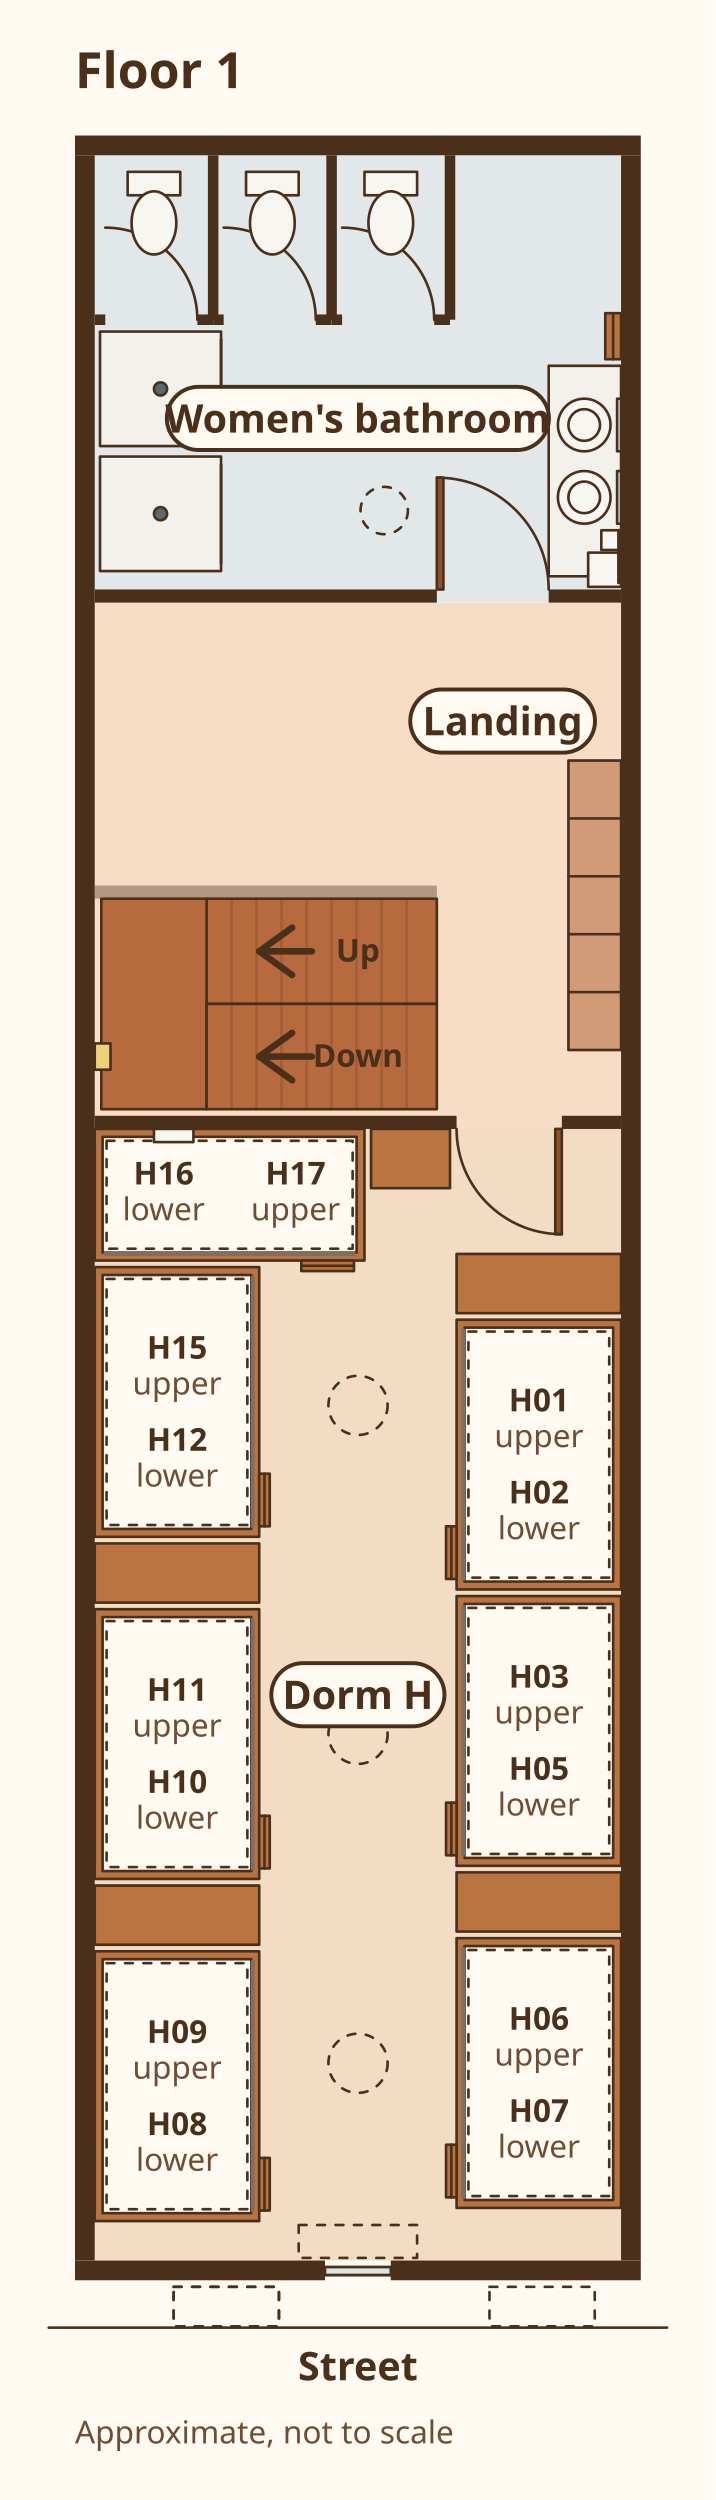
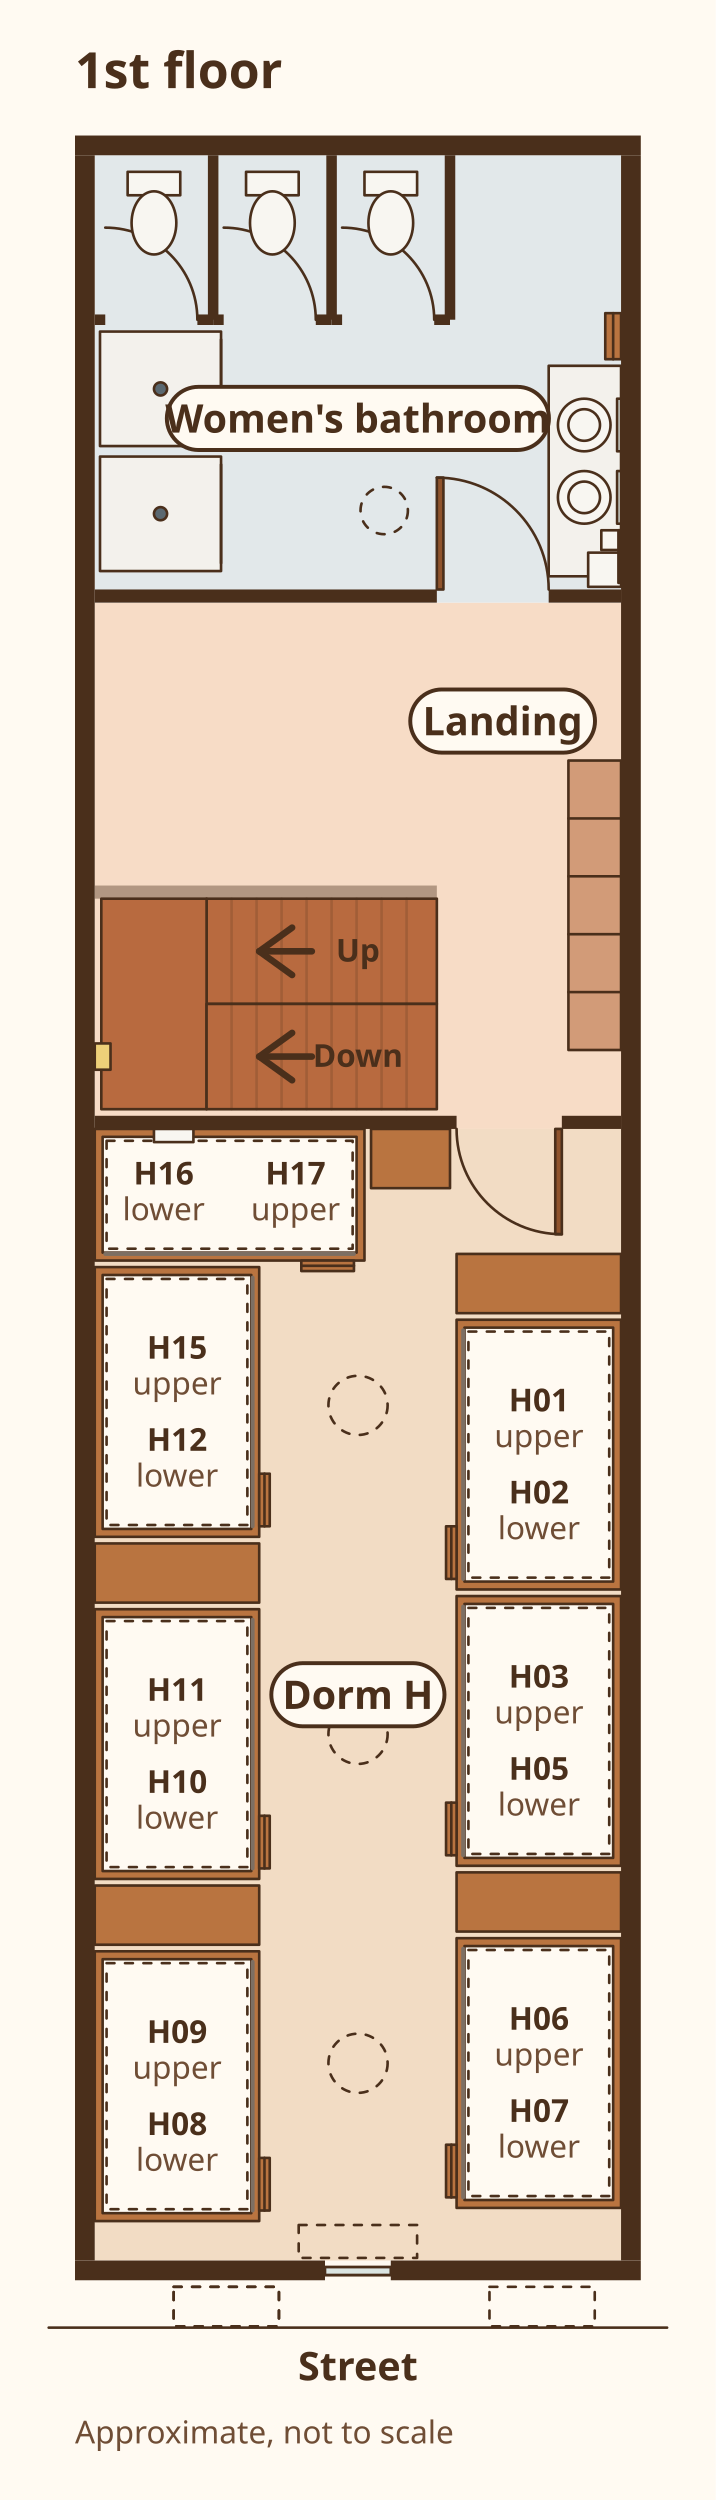
<svg xmlns="http://www.w3.org/2000/svg" class="hj-auto" viewBox="-36 -59 272 950" width="272" height="950" role="img" aria-labelledby="title desc">
  <style>.hj-auto{stroke:#4a2f1b;stroke-width:1;stroke-linecap:round;stroke-linejoin:round}.hj-auto path{vector-effect:non-scaling-stroke}.hj-auto text{stroke:none;font-family:Figtree,"Noto Sans Lao",system-ui,sans-serif}.hj-auto .b{fill:none;stroke-width:2.5}.hj-auto .dl{fill:none;stroke-dasharray:3 4}.hj-auto .h{stroke-width:1}.hj-auto .lb{fill:#fffaf2;stroke-width:1.5}.hj-auto .lc{fill:#6f4d35;font-size:12px}.hj-auto .ls{fill:#4a2f1b;font-size:12px;font-weight:600}.hj-auto .lt{fill:#4a2f1b;font-size:19px;font-weight:600}.hj-auto .lx{fill:#4a2f1b;font-size:15px;font-weight:600}.hj-auto .n{fill:none}.hj-auto .ns{stroke:none}.hj-auto .o{stroke-width:1.5}.hj-auto .tg{fill:none;stroke-opacity:.2}.hj-auto .wf{fill:#4a2f1b;stroke:none}.hj-auto .wl{fill:none;stroke-width:4;stroke-linecap:butt}.hj-auto .wp{fill:#4a2f1b;stroke:none;opacity:.4}.hj-auto .bt0{fill:#f3f1ec}.hj-auto .dp0{fill:#d29b78}.hj-auto .fs0{fill:#5a6870}.hj-auto .gl0{fill:#dbe5e2}.hj-auto .kcu{stroke:#7d6f63}.hj-auto .la0{fill:#eed079}.hj-auto .pa0{fill:#fffaf2}.hj-auto .t-path{fill:#f7dcc6}.hj-auto .t-sleep{fill:#f2dcc4}.hj-auto .t-wash{fill:#e2e8ea}.hj-auto .tc0{fill:#b86a3f}.hj-auto .wd0{fill:#b97440}.hj-auto .wh0{fill:#f8f6f1}.hj-auto .wk0{fill:#8f532c}@media (prefers-color-scheme:dark){.hj-auto{stroke:#dccdb6}.hj-auto .lb{fill:#2c1e13}.hj-auto .lc{fill:#cbb89c}.hj-auto .ls{fill:#f1e4cf}.hj-auto .lt{fill:#f1e4cf}.hj-auto .lx{fill:#f1e4cf}.hj-auto .wf{fill:#dccdb6}.hj-auto .wp{fill:#dccdb6}.hj-auto .bt0{fill:#57514b}.hj-auto .dp0{fill:#5b3726}.hj-auto .fs0{fill:#2f3a40}.hj-auto .gl0{fill:#e2b25a}.hj-auto .kcu{stroke:#5d5750}.hj-auto .la0{fill:#f2d98a}.hj-auto .pa0{fill:#3a2b1f}.hj-auto .t-path{fill:#40291b}.hj-auto .t-sleep{fill:#3f2b1d}.hj-auto .t-wash{fill:#36302b}.hj-auto .tc0{fill:#8f5334}.hj-auto .wd0{fill:#7d4526}.hj-auto .wh0{fill:#5f5a54}.hj-auto .wk0{fill:#5e3219}}</style>
  <path class="pa0 ns" d="M-36 -59L236 -59L236 891L-36 891Z" />
  <g id="floor-floor1" data-floor="floor1" data-level="1">
    <g id="area-dorm-h" data-area="dorm-h" data-kind="sleep">
      <path class="t-sleep ns" d="M0 370L200 370L200 800L0 800Z" />
    </g>
    <g id="area-landing-1" data-area="landing-1" data-kind="path">
      <path class="t-path ns" d="M0 170L200 170L200 370L0 370Z" />
    </g>
    <g id="area-bath-women" data-area="bath-women" data-kind="wash">
      <path class="t-wash ns" d="M0 0L200 0L200 170L0 170Z" />
    </g>
    <g id="fx-window-h-tall" data-fixture="window" data-area="dorm-h" data-room="dorm-h">
      <path class="gl0" d="M87.5 802.5L112.5 802.5L112.5 805.5L87.5 805.5Z" />
    </g>
    <g id="fx-window-h-small" data-fixture="window" data-area="dorm-h" data-room="dorm-h">
      <path class="gl0" d="M87.5 802.5L112.5 802.5L112.5 805.5L87.5 805.5Z" />
    </g>
    <g id="fx-ac-outdoor-1" data-fixture="ac-outdoor" data-area="dorm-h" data-room="dorm-h">
      <path class="dl" d="M30 810L70 810L70 825L30 825Z" />
    </g>
    <g id="fx-ac-outdoor-2" data-fixture="ac-outdoor" data-area="dorm-h" data-room="dorm-h">
      <path class="dl" d="M30 810L70 810L70 825L30 825Z" />
    </g>
    <g id="fx-ac-outdoor-3" data-fixture="ac-outdoor" data-area="dorm-h" data-room="dorm-h">
      <path class="dl" d="M150 810L190 810L190 825L150 825Z" />
    </g>
    <g id="fx-pod-H02" data-fixture="pod" data-label="H02" data-area="dorm-h" data-room="dorm-h">
      <path class="wd0" d="M137.5 442.5L200 442.5L200 545L137.5 545Z" />
      <path class="pa0" d="M140.5 445.5L197 445.5L197 542L140.5 542Z" />
      <path class="o n kcu" d="M140 541L140 446.5" />
      <text class="ls" x="168.8" y="512.3" text-anchor="middle" textLength="23.1" lengthAdjust="spacingAndGlyphs">H02</text>
      <text class="lc" x="168.8" y="525.9" text-anchor="middle" textLength="22.8" lengthAdjust="spacingAndGlyphs">lower</text>
    </g>
    <g id="fx-pod-H01" data-fixture="pod" data-label="H01" data-area="dorm-h" data-room="dorm-h">
      <path class="dl" d="M142 447L195.5 447L195.5 540.5L142 540.5Z" />
      <text class="ls" x="168.8" y="477.3" text-anchor="middle" textLength="23.1" lengthAdjust="spacingAndGlyphs">H01</text>
      <text class="lc" x="168.8" y="490.9" text-anchor="middle" textLength="22.7" lengthAdjust="spacingAndGlyphs">upper</text>
    </g>
    <g id="fx-ladder-h-1" data-fixture="ladder" data-area="dorm-h" data-room="dorm-h">
      <path class="wd0" d="M133.5 521L137.5 521L137.5 541L133.5 541Z" />
      <path class="h n" d="M135.5 541L135.5 521" />
    </g>
    <g id="fx-pod-H05" data-fixture="pod" data-label="H05" data-area="dorm-h" data-room="dorm-h">
      <path class="wd0" d="M137.5 547.5L200 547.5L200 650L137.5 650Z" />
      <path class="pa0" d="M140.5 550.5L197 550.5L197 647L140.5 647Z" />
      <path class="o n kcu" d="M140 646L140 551.5" />
      <text class="ls" x="168.8" y="617.3" text-anchor="middle" textLength="23.1" lengthAdjust="spacingAndGlyphs">H05</text>
      <text class="lc" x="168.8" y="630.9" text-anchor="middle" textLength="22.8" lengthAdjust="spacingAndGlyphs">lower</text>
    </g>
    <g id="fx-pod-H03" data-fixture="pod" data-label="H03" data-area="dorm-h" data-room="dorm-h">
      <path class="dl" d="M142 552L195.5 552L195.5 645.5L142 645.5Z" />
      <text class="ls" x="168.8" y="582.3" text-anchor="middle" textLength="23.1" lengthAdjust="spacingAndGlyphs">H03</text>
      <text class="lc" x="168.8" y="595.9" text-anchor="middle" textLength="22.7" lengthAdjust="spacingAndGlyphs">upper</text>
    </g>
    <g id="fx-ladder-h-2" data-fixture="ladder" data-area="dorm-h" data-room="dorm-h">
      <path class="wd0" d="M133.5 626L137.5 626L137.5 646L133.5 646Z" />
      <path class="h n" d="M135.5 646L135.5 626" />
    </g>
    <g id="fx-pod-H07" data-fixture="pod" data-label="H07" data-area="dorm-h" data-room="dorm-h">
      <path class="wd0" d="M137.5 677.5L200 677.5L200 780L137.5 780Z" />
      <path class="pa0" d="M140.5 680.5L197 680.5L197 777L140.5 777Z" />
      <path class="o n kcu" d="M140 776L140 681.5" />
      <text class="ls" x="168.8" y="747.3" text-anchor="middle" textLength="23.1" lengthAdjust="spacingAndGlyphs">H07</text>
      <text class="lc" x="168.8" y="760.9" text-anchor="middle" textLength="22.8" lengthAdjust="spacingAndGlyphs">lower</text>
    </g>
    <g id="fx-pod-H06" data-fixture="pod" data-label="H06" data-area="dorm-h" data-room="dorm-h">
      <path class="dl" d="M142 682L195.5 682L195.5 775.5L142 775.5Z" />
      <text class="ls" x="168.8" y="712.3" text-anchor="middle" textLength="23.1" lengthAdjust="spacingAndGlyphs">H06</text>
      <text class="lc" x="168.8" y="725.9" text-anchor="middle" textLength="22.7" lengthAdjust="spacingAndGlyphs">upper</text>
    </g>
    <g id="fx-ladder-h-3" data-fixture="ladder" data-area="dorm-h" data-room="dorm-h">
      <path class="wd0" d="M133.5 756L137.5 756L137.5 776L133.5 776Z" />
      <path class="h n" d="M135.5 776L135.5 756" />
    </g>
    <g id="fx-pod-H08" data-fixture="pod" data-label="H08" data-area="dorm-h" data-room="dorm-h">
      <path class="wd0" d="M0 682.5L62.5 682.5L62.5 785L0 785Z" />
      <path class="pa0" d="M3 685.5L59.5 685.5L59.5 782L3 782Z" />
      <path class="o n kcu" d="M60 781L60 686.5" />
      <text class="ls" x="31.3" y="752.3" text-anchor="middle" textLength="23.1" lengthAdjust="spacingAndGlyphs">H08</text>
      <text class="lc" x="31.3" y="765.9" text-anchor="middle" textLength="22.8" lengthAdjust="spacingAndGlyphs">lower</text>
    </g>
    <g id="fx-pod-H09" data-fixture="pod" data-label="H09" data-area="dorm-h" data-room="dorm-h">
      <path class="dl" d="M4.5 687L58 687L58 780.5L4.5 780.5Z" />
      <text class="ls" x="31.3" y="717.3" text-anchor="middle" textLength="23.1" lengthAdjust="spacingAndGlyphs">H09</text>
      <text class="lc" x="31.3" y="730.9" text-anchor="middle" textLength="22.7" lengthAdjust="spacingAndGlyphs">upper</text>
    </g>
    <g id="fx-ladder-h-4" data-fixture="ladder" data-area="dorm-h" data-room="dorm-h">
      <path class="wd0" d="M62.5 761L66.5 761L66.5 781L62.5 781Z" />
      <path class="h n" d="M64.5 781L64.5 761" />
    </g>
    <g id="fx-pod-H10" data-fixture="pod" data-label="H10" data-area="dorm-h" data-room="dorm-h">
      <path class="wd0" d="M0 552.5L62.5 552.5L62.5 655L0 655Z" />
      <path class="pa0" d="M3 555.5L59.5 555.5L59.5 652L3 652Z" />
      <path class="o n kcu" d="M60 651L60 556.5" />
      <text class="ls" x="31.3" y="622.3" text-anchor="middle" textLength="23.1" lengthAdjust="spacingAndGlyphs">H10</text>
      <text class="lc" x="31.3" y="635.9" text-anchor="middle" textLength="22.8" lengthAdjust="spacingAndGlyphs">lower</text>
    </g>
    <g id="fx-pod-H11" data-fixture="pod" data-label="H11" data-area="dorm-h" data-room="dorm-h">
      <path class="dl" d="M4.5 557L58 557L58 650.5L4.5 650.5Z" />
      <text class="ls" x="31.3" y="587.3" text-anchor="middle" textLength="23.1" lengthAdjust="spacingAndGlyphs">H11</text>
      <text class="lc" x="31.3" y="600.9" text-anchor="middle" textLength="22.7" lengthAdjust="spacingAndGlyphs">upper</text>
    </g>
    <g id="fx-ladder-h-5" data-fixture="ladder" data-area="dorm-h" data-room="dorm-h">
      <path class="wd0" d="M62.5 631L66.5 631L66.5 651L62.5 651Z" />
      <path class="h n" d="M64.5 651L64.5 631" />
    </g>
    <g id="fx-pod-H12" data-fixture="pod" data-label="H12" data-area="dorm-h" data-room="dorm-h">
      <path class="wd0" d="M0 422.5L62.5 422.5L62.5 525L0 525Z" />
      <path class="pa0" d="M3 425.5L59.5 425.5L59.5 522L3 522Z" />
      <path class="o n kcu" d="M60 521L60 426.5" />
      <text class="ls" x="31.3" y="492.3" text-anchor="middle" textLength="23.1" lengthAdjust="spacingAndGlyphs">H12</text>
      <text class="lc" x="31.3" y="505.9" text-anchor="middle" textLength="22.8" lengthAdjust="spacingAndGlyphs">lower</text>
    </g>
    <g id="fx-pod-H15" data-fixture="pod" data-label="H15" data-area="dorm-h" data-room="dorm-h">
      <path class="dl" d="M4.5 427L58 427L58 520.5L4.5 520.5Z" />
      <text class="ls" x="31.3" y="457.3" text-anchor="middle" textLength="23.1" lengthAdjust="spacingAndGlyphs">H15</text>
      <text class="lc" x="31.3" y="470.9" text-anchor="middle" textLength="22.7" lengthAdjust="spacingAndGlyphs">upper</text>
    </g>
    <g id="fx-ladder-h-6" data-fixture="ladder" data-area="dorm-h" data-room="dorm-h">
      <path class="wd0" d="M62.5 501L66.5 501L66.5 521L62.5 521Z" />
      <path class="h n" d="M64.5 521L64.5 501" />
    </g>
    <g id="fx-pod-H16" data-fixture="pod" data-label="H16" data-area="dorm-h" data-room="dorm-h">
      <path class="wd0" d="M0 370L102.5 370L102.5 420L0 420Z" />
      <path class="pa0" d="M3 373L99.5 373L99.5 417L3 417Z" />
      <path class="o n kcu" d="M4 417.5L98.5 417.5" />
      <text class="ls" x="26.2" y="391.1" text-anchor="middle" textLength="23.1" lengthAdjust="spacingAndGlyphs">H16</text>
      <text class="lc" x="26.2" y="404.7" text-anchor="middle" textLength="22.8" lengthAdjust="spacingAndGlyphs">lower</text>
    </g>
    <g id="fx-pod-H17" data-fixture="pod" data-label="H17" data-area="dorm-h" data-room="dorm-h">
      <path class="dl" d="M4.5 374.5L98 374.5L98 415.5L4.5 415.5Z" />
      <text class="ls" x="76.3" y="391.1" text-anchor="middle" textLength="23.1" lengthAdjust="spacingAndGlyphs">H17</text>
      <text class="lc" x="76.3" y="404.7" text-anchor="middle" textLength="22.7" lengthAdjust="spacingAndGlyphs">upper</text>
    </g>
    <g id="fx-ladder-h-7" data-fixture="ladder" data-area="dorm-h" data-room="dorm-h">
      <path class="wd0" d="M78.5 420L98.5 420L98.5 424L78.5 424Z" />
      <path class="h n" d="M78.5 422L98.5 422" />
    </g>
    <g id="fx-locker-H01" data-fixture="locker" data-label="H01" data-area="dorm-h" data-room="dorm-h" data-confirmed="false">
      <path class="wd0" d="M137.5 417.5L200 417.5L200 440L137.5 440Z" />
    </g>
    <g id="fx-locker-H05" data-fixture="locker" data-label="H05" data-area="dorm-h" data-room="dorm-h" data-confirmed="false">
      <path class="wd0" d="M137.5 652.5L200 652.5L200 675L137.5 675Z" />
    </g>
    <g id="fx-locker-H08" data-fixture="locker" data-label="H08" data-area="dorm-h" data-room="dorm-h" data-confirmed="false">
      <path class="wd0" d="M0 657.5L62.5 657.5L62.5 680L0 680Z" />
    </g>
    <g id="fx-locker-H11" data-fixture="locker" data-label="H11" data-area="dorm-h" data-room="dorm-h" data-confirmed="false">
      <path class="wd0" d="M0 527.5L62.5 527.5L62.5 550L0 550Z" />
    </g>
    <g id="fx-locker-H15" data-fixture="locker" data-label="H15" data-area="dorm-h" data-room="dorm-h" data-confirmed="false">
      <path class="wd0" d="M105 370L135 370L135 392.5L105 392.5Z" />
    </g>
    <g id="fx-door-dorm-h" data-fixture="door-leaf" data-label="H" data-area="dorm-h" data-room="dorm-h">
      <path class="wk0" d="M175 370L177.5 370L177.5 410L175 410Z" />
      <path class="h n" d="M177.5 410C155.4 410 137.5 392.1 137.5 370" />
    </g>
    <g id="fx-shoe-cubbies" data-fixture="shoe-cubbies" data-area="landing-1" data-room="landing-1">
      <path class="dp0" d="M180 230L200 230L200 340L180 340Z" />
      <path class="h n" d="M180 318L200 318M180 296L200 296M180 274L200 274M180 252L200 252" />
    </g>
    <g id="fx-stairs-floor2" data-fixture="stairs" data-area="landing-1" data-room="landing-1">
      <path class="tc0" d="M42.5 282.5L130 282.5L130 322.5L42.5 322.5Z" />
      <path class="tg" d="M52 322.5L52 282.5M61.5 322.5L61.5 282.5M71 322.5L71 282.5M80.5 322.5L80.5 282.5M90 322.5L90 282.5M99.5 322.5L99.5 282.5M109 322.5L109 282.5M118.5 322.5L118.5 282.5" />
      <path class="b n" d="M82.5 302.5L62.5 302.5" />
      <path class="b n" d="M75 311.5L62.5 302.5L75 293.5" />
      <text class="ls" x="100" y="306.4" text-anchor="middle" textLength="13.2" lengthAdjust="spacingAndGlyphs">Up</text>
    </g>
    <g id="fx-stairs-floor2-landing" data-fixture="stairs" data-area="landing-1" data-room="landing-1" data-confirmed="false">
      <path class="tc0" d="M2.5 282.5L42.5 282.5L42.5 362.5L2.5 362.5Z" />
    </g>
    <g id="fx-stairs-floor2-up" data-fixture="stairs" data-area="landing-1" data-room="landing-1" data-confirmed="false">
      <path class="tc0" d="M42.5 322.5L130 322.5L130 362.5L42.5 362.5Z" />
      <path class="tg" d="M52 362.5L52 322.5M61.5 362.5L61.5 322.5M71 362.5L71 322.5M80.5 362.5L80.5 322.5M90 362.5L90 322.5M99.5 362.5L99.5 322.5M109 362.5L109 322.5M118.5 362.5L118.5 322.5" />
      <path class="b n" d="M82.5 342.5L62.5 342.5" />
      <path class="b n" d="M75 351.5L62.5 342.5L75 333.5" />
      <text class="ls" x="100" y="346.4" text-anchor="middle" textLength="28.4" lengthAdjust="spacingAndGlyphs">Down</text>
    </g>
    <g id="fx-door-bath-women" data-fixture="door-leaf" data-label="Women" data-area="bath-women" data-room="bath-women">
      <path class="wk0" d="M130 122.5L132.5 122.5L132.5 165L130 165Z" />
      <path class="h n" d="M130 122.5C153.5 122.5 172.5 141.5 172.5 165" />
    </g>
    <g id="fx-vanity-women" data-fixture="vanity" data-area="bath-women" data-room="bath-women">
      <path class="bt0" d="M172.5 80L200 80L200 160L172.5 160Z" />
    </g>
    <g id="fx-basin-women-1" data-fixture="basin" data-area="bath-women" data-room="bath-women">
      <path class="wh0" d="M196 130C196 135.5 191.5 140 186 140C180.5 140 176 135.5 176 130C176 124.5 180.5 120 186 120C191.5 120 196 124.5 196 130Z" />
      <path class="h n" d="M192 130C192 133.3 189.3 136 186 136C182.7 136 180 133.3 180 130C180 126.7 182.7 124 186 124C189.3 124 192 126.7 192 130Z" />
    </g>
    <g id="fx-basin-women-2" data-fixture="basin" data-area="bath-women" data-room="bath-women">
      <path class="wh0" d="M196 102.5C196 108 191.5 112.5 186 112.5C180.5 112.5 176 108 176 102.5C176 97 180.5 92.5 186 92.5C191.5 92.5 196 97 196 102.5Z" />
      <path class="h n" d="M192 102.5C192 105.8 189.3 108.5 186 108.5C182.7 108.5 180 105.8 180 102.5C180 99.2 182.7 96.5 186 96.5C189.3 96.5 192 99.2 192 102.5Z" />
    </g>
    <g id="fx-ladder-hatch-women" data-fixture="ladder-wall" data-area="bath-women" data-room="bath-women">
      <path class="wd0" d="M194 60L200 60L200 77.5L194 77.5Z" />
      <path class="h n" d="M197 77.5L197 60" />
    </g>
    <g id="fx-stall-women-1" data-fixture="toilet-stall" data-area="bath-women" data-room="bath-women">
      <path class="wl" d="M45 62.5L45 0" />
      <path class="wl" d="M0 62.5L4 62.5" />
      <path class="wl" d="M39 62.5L45 62.5" />
      <path class="h n" d="M39 62.5C39 43.2 23.3 27.5 4 27.5" />
    </g>
    <g id="fx-toilet-women-1" data-fixture="toilet" data-area="bath-women" data-room="bath-women">
      <path class="wh0" d="M12.5 6.3L32.5 6.3L32.5 15.2L12.5 15.2Z" />
      <path class="wh0" d="M31 25.7C31 19.1 27.2 13.7 22.5 13.7C17.8 13.7 14 19.1 14 25.7C14 32.4 17.8 37.7 22.5 37.7C27.2 37.7 31 32.4 31 25.7Z" />
    </g>
    <g id="fx-stall-women-2" data-fixture="toilet-stall" data-area="bath-women" data-room="bath-women">
      <path class="wl" d="M90 62.5L90 0" />
      <path class="wl" d="M45 62.5L49 62.5" />
      <path class="wl" d="M84 62.5L90 62.5" />
      <path class="h n" d="M84 62.5C84 43.2 68.3 27.5 49 27.5" />
    </g>
    <g id="fx-toilet-women-2" data-fixture="toilet" data-area="bath-women" data-room="bath-women">
      <path class="wh0" d="M57.5 6.3L77.5 6.3L77.5 15.2L57.5 15.2Z" />
      <path class="wh0" d="M76 25.7C76 19.1 72.2 13.7 67.5 13.7C62.8 13.7 59 19.1 59 25.7C59 32.4 62.8 37.7 67.5 37.7C72.2 37.7 76 32.4 76 25.7Z" />
    </g>
    <g id="fx-stall-women-3" data-fixture="toilet-stall" data-area="bath-women" data-room="bath-women">
      <path class="wl" d="M135 62.5L135 0" />
      <path class="wl" d="M90 62.5L94 62.5" />
      <path class="wl" d="M129 62.5L135 62.5" />
      <path class="h n" d="M129 62.5C129 43.2 113.3 27.5 94 27.5" />
    </g>
    <g id="fx-toilet-women-3" data-fixture="toilet" data-area="bath-women" data-room="bath-women">
      <path class="wh0" d="M102.5 6.3L122.5 6.3L122.5 15.2L102.5 15.2Z" />
      <path class="wh0" d="M121 25.7C121 19.1 117.2 13.7 112.5 13.7C107.8 13.7 104 19.1 104 25.7C104 32.4 107.8 37.7 112.5 37.7C117.2 37.7 121 32.4 121 25.7Z" />
    </g>
    <g id="fx-shower-women-1" data-fixture="shower" data-area="bath-women" data-room="bath-women">
      <path class="bt0" d="M2 114.5L48 114.5L48 158L2 158Z" />
      <path class="fs0" d="M27.5 136.2C27.5 137.6 26.4 138.7 25 138.7C23.6 138.7 22.5 137.6 22.5 136.2C22.5 134.9 23.6 133.7 25 133.7C26.4 133.7 27.5 134.9 27.5 136.2Z" />
      <path class="h n" d="M48 155L48 117.5" />
    </g>
    <g id="fx-shower-women-2" data-fixture="shower" data-area="bath-women" data-room="bath-women">
      <path class="bt0" d="M2 67L48 67L48 110.5L2 110.5Z" />
      <path class="fs0" d="M27.5 88.8C27.5 90.1 26.4 91.3 25 91.3C23.6 91.3 22.5 90.1 22.5 88.8C22.5 87.4 23.6 86.3 25 86.3C26.4 86.3 27.5 87.4 27.5 88.8Z" />
      <path class="h n" d="M48 107.5L48 70" />
    </g>
    <g id="fx-ac-h" data-fixture="ac-indoor" data-area="dorm-h" data-room="dorm-h">
      <path class="dl" d="M77.5 786.5L122.5 786.5L122.5 799L77.5 799Z" />
    </g>
    <g id="fx-fan-h-1" data-fixture="fan-ceiling" data-area="dorm-h" data-room="dorm-h">
      <path class="dl" d="M111.3 725C111.3 731.2 106.2 736.3 100 736.3C93.8 736.3 88.8 731.2 88.8 725C88.8 718.8 93.8 713.8 100 713.8C106.2 713.8 111.3 718.8 111.3 725Z" />
    </g>
    <g id="fx-fan-h-2" data-fixture="fan-ceiling" data-area="dorm-h" data-room="dorm-h">
      <path class="dl" d="M111.3 600C111.3 606.2 106.2 611.3 100 611.3C93.8 611.3 88.8 606.2 88.8 600C88.8 593.8 93.8 588.8 100 588.8C106.2 588.8 111.3 593.8 111.3 600Z" />
    </g>
    <g id="fx-fan-h-3" data-fixture="fan-ceiling" data-area="dorm-h" data-room="dorm-h">
      <path class="dl" d="M111.3 475C111.3 481.2 106.2 486.3 100 486.3C93.8 486.3 88.8 481.2 88.8 475C88.8 468.8 93.8 463.8 100 463.8C106.2 463.8 111.3 468.8 111.3 475Z" />
    </g>
    <g id="fx-fan-exhaust-h" data-fixture="fan-exhaust" data-area="dorm-h" data-room="dorm-h">
      <path class="wh0" d="M22.5 370L37.5 370L37.5 375L22.5 375Z" />
    </g>
    <g id="fx-wall-lamp-1" data-fixture="wall-lamp" data-area="landing-1" data-room="landing-1">
      <path class="la0" d="M0 337.5L6 337.5L6 347.5L0 347.5Z" />
    </g>
    <g id="fx-mirror-women-1" data-fixture="mirror" data-area="bath-women" data-room="bath-women">
      <path class="gl0" d="M198.5 120L200 120L200 140L198.5 140Z" />
    </g>
    <g id="fx-mirror-women-2" data-fixture="mirror" data-area="bath-women" data-room="bath-women">
      <path class="gl0" d="M198.5 92.5L200 92.5L200 112.5L198.5 112.5Z" />
    </g>
    <g id="fx-hand-dryer-women" data-fixture="hand-dryer" data-area="bath-women" data-room="bath-women">
      <path class="wh0" d="M187.5 151L200 151L200 164L187.5 164Z" />
    </g>
    <g id="fx-hair-dryer-women" data-fixture="hair-dryer" data-area="bath-women" data-room="bath-women">
      <path class="wh0" d="M192.5 142.5L200 142.5L200 150L192.5 150Z" />
    </g>
    <g id="fx-sign-rules-women" data-fixture="sign-plate" data-label="Bathroom rules" data-area="bath-women" data-room="bath-women">
      <path class="wh0" d="M199 142.5L200 142.5L200 162.5L199 162.5Z" />
    </g>
    <g id="fx-fan-women" data-fixture="fan" data-area="bath-women" data-room="bath-women">
      <path class="dl" d="M119 135C119 140 115 144 110 144C105 144 101 140 101 135C101 130 105 126 110 126C115 126 119 130 119 135Z" />
    </g>
    <g data-walls="">
      <path class="wf" d="M-7.5 800L87.5 800L87.5 807.5L-7.5 807.5Z" />
      <path class="wf" d="M112.5 800L207.5 800L207.5 807.5L112.5 807.5Z" />
      <path class="wf" d="M-7.5 0L0 0L0 800L-7.5 800Z" />
      <path class="wf" d="M200 0L207.5 0L207.5 800L200 800Z" />
      <path class="wf" d="M-7.5 -7.5L207.5 -7.5L207.5 0L-7.5 0Z" />
      <path class="wf" d="M0 365L137.5 365L137.5 370L0 370Z" />
      <path class="wf" d="M177.5 365L200 365L200 370L177.5 370Z" />
      <path class="wp" d="M0 277.5L130 277.5L130 282.5L0 282.5Z" />
      <path class="wf" d="M0 165L130 165L130 170L0 170Z" />
      <path class="wf" d="M172.5 165L200 165L200 170L172.5 170Z" />
    </g>
    <g id="labels-floor1" data-labels="" data-floor="floor1">
      <path class="lb" d="M79.1 573L120.9 573C127.5 573 132.9 578.4 132.9 585L132.9 585C132.9 591.6 127.5 597 120.9 597L79.1 597C72.5 597 67.1 591.6 67.1 585L67.1 585C67.1 578.4 72.5 573 79.1 573Z" />
      <text class="lx" x="100" y="590.4" text-anchor="middle" textLength="49.8" lengthAdjust="spacingAndGlyphs">Dorm H</text>
      <path class="lb" d="M131.9 203L178.1 203C184.7 203 190.1 208.4 190.1 215L190.1 215C190.1 221.6 184.7 227 178.1 227L131.9 227C125.3 227 119.9 221.6 119.9 215L119.9 215C119.9 208.4 125.3 203 131.9 203Z" />
      <text class="lx" x="155" y="220.4" text-anchor="middle" textLength="54.2" lengthAdjust="spacingAndGlyphs">Landing</text>
      <path class="lb" d="M39.4 88L160.6 88C167.2 88 172.6 93.4 172.6 100L172.6 100C172.6 106.6 167.2 112 160.6 112L39.4 112C32.8 112 27.4 106.6 27.4 100L27.4 100C27.4 93.4 32.8 88 39.4 88Z" />
      <text class="lx" x="100" y="105.4" text-anchor="middle" textLength="129.2" lengthAdjust="spacingAndGlyphs">Women's bathroom</text>
    </g>
  </g>
-   <text class="lt" x="-7.5" y="-25.5" textLength="60.2" lengthAdjust="spacingAndGlyphs">Floor 1</text>
+   <text class="lt" x="-7.5" y="-25.5" textLength="71.6" lengthAdjust="spacingAndGlyphs">1st floor</text>
  <path class="h" d="M-17.5 825.5L217.5 825.5" />
  <text class="lx" x="100" y="845.5" text-anchor="middle" textLength="42.3" lengthAdjust="spacingAndGlyphs">Street</text>
  <text class="lc" x="-7.5" y="869.5" textLength="137.9" lengthAdjust="spacingAndGlyphs">Approximate, not to scale</text>
</svg>
